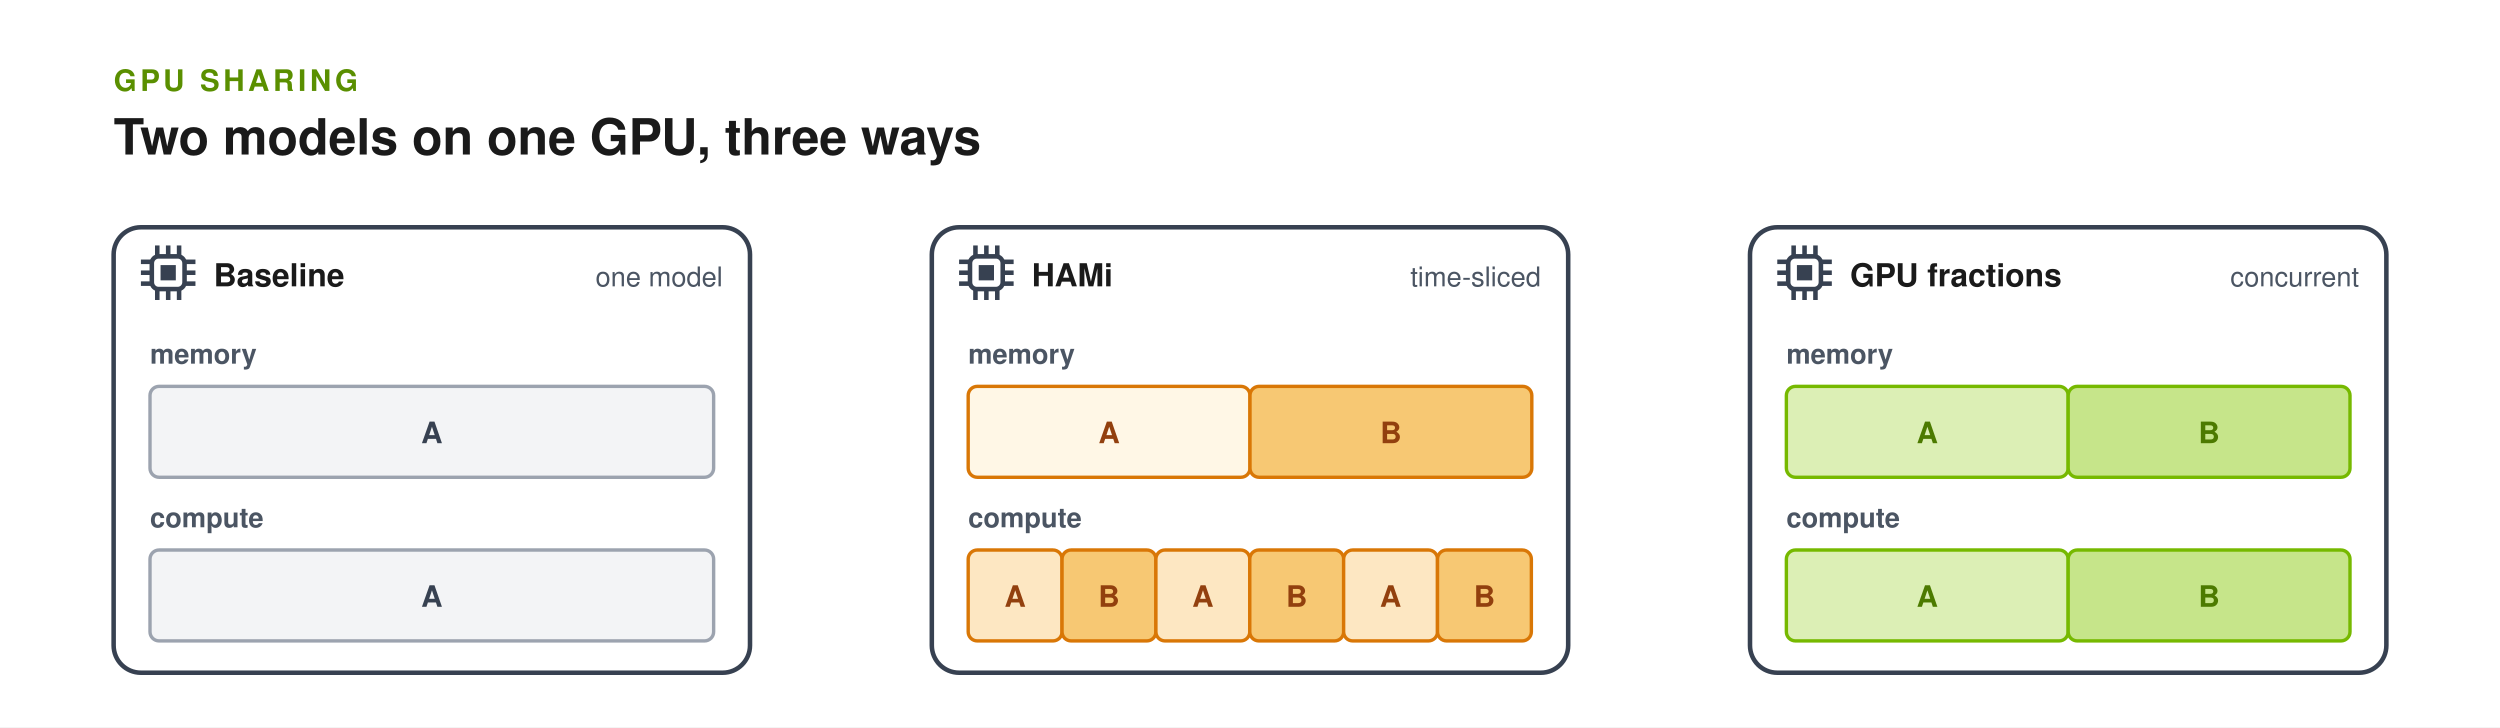
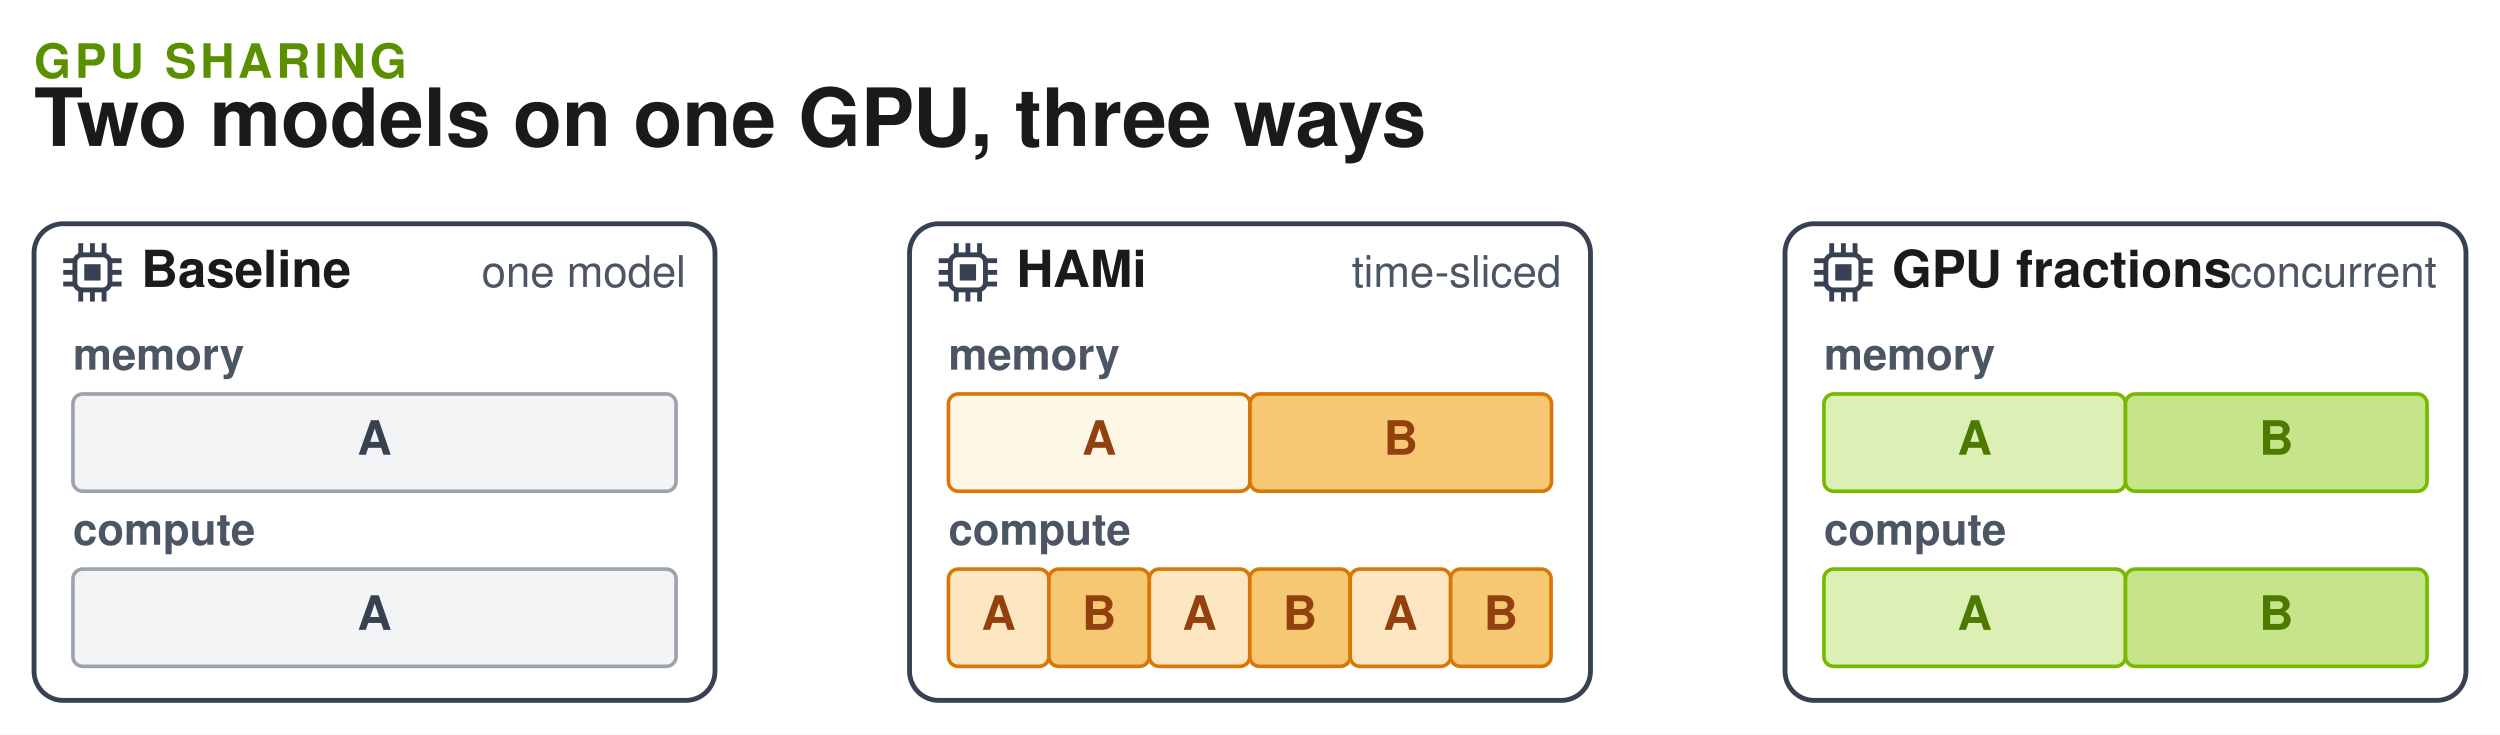
- <svg xmlns="http://www.w3.org/2000/svg" width="1100" height="320" viewBox="0 0 1100 320" role="img" aria-labelledby="title desc" font-family="Helvetica, Arial, sans-serif">
+ <svg xmlns="http://www.w3.org/2000/svg" width="1028" height="302" viewBox="36 8 1028 302" role="img" aria-labelledby="title desc" font-family="Helvetica, Arial, sans-serif">
  <defs>
    <marker id="arrow" viewBox="0 0 10 10" refX="8" refY="5" markerWidth="8" markerHeight="8" orient="auto">
      <path d="M0,0 L10,5 L0,10 z" fill="#234CDA" />
    </marker>
    <marker id="arrow-green" viewBox="0 0 10 10" refX="8" refY="5" markerWidth="8" markerHeight="8" orient="auto">
      <path d="M0,0 L10,5 L0,10 z" fill="#76B900" />
    </marker>
    <marker id="arrow-gray" viewBox="0 0 10 10" refX="8" refY="5" markerWidth="8" markerHeight="8" orient="auto">
      <path d="M0,0 L10,5 L0,10 z" fill="#9CA3AF" />
    </marker>
    <marker id="arrow-amber" viewBox="0 0 10 10" refX="8" refY="5" markerWidth="8" markerHeight="8" orient="auto">
      <path d="M0,0 L10,5 L0,10 z" fill="#D97706" />
    </marker>
    <marker id="arrow-green-start" viewBox="0 0 10 10" refX="8" refY="5" markerWidth="8" markerHeight="8" orient="auto-start-reverse">
      <path d="M0,0 L10,5 L0,10 z" fill="#76B900" />
    </marker>
  </defs>
-   <rect width="1100" height="320" fill="#FFFFFF" />
-   <text x="50" y="40" font-size="13" font-weight="700" letter-spacing="1.6" fill="#5A8F00">GPU SHARING</text>
-   <text x="50" y="68" font-size="22" font-weight="700" fill="#1A1A1A">Two models on one GPU, three ways</text>
+   <rect x="36" y="8" width="1028" height="302" fill="#FFFFFF" />
+   <text x="50" y="40" font-size="19.5" font-weight="700" letter-spacing="1.6" fill="#5A8F00">GPU SHARING</text>
+   <text x="50" y="68" font-size="33.0" font-weight="700" fill="#1A1A1A">Two models on one GPU, three ways</text>
  <rect x="50" y="100" width="280" height="196" rx="12" fill="#FFFFFF" stroke="#374151" stroke-width="2" />
  <rect x="66.8" y="112.8" width="14.4" height="14.4" rx="3" fill="#FFFFFF" stroke="#374151" stroke-width="2" />
  <rect x="70.64" y="116.64" width="6.72" height="6.72" fill="#374151" />
  <line x1="69.2" y1="108" x2="69.2" y2="112.8" stroke="#374151" stroke-width="2" />
  <line x1="69.2" y1="127.2" x2="69.2" y2="132" stroke="#374151" stroke-width="2" />
  <line x1="62" y1="115.2" x2="66.8" y2="115.2" stroke="#374151" stroke-width="2" />
  <line x1="81.2" y1="115.2" x2="86" y2="115.2" stroke="#374151" stroke-width="2" />
  <line x1="74.0" y1="108" x2="74.0" y2="112.8" stroke="#374151" stroke-width="2" />
  <line x1="74.0" y1="127.2" x2="74.0" y2="132" stroke="#374151" stroke-width="2" />
  <line x1="62" y1="120.0" x2="66.8" y2="120.0" stroke="#374151" stroke-width="2" />
  <line x1="81.2" y1="120.0" x2="86" y2="120.0" stroke="#374151" stroke-width="2" />
  <line x1="78.8" y1="108" x2="78.8" y2="112.8" stroke="#374151" stroke-width="2" />
  <line x1="78.8" y1="127.2" x2="78.8" y2="132" stroke="#374151" stroke-width="2" />
  <line x1="62" y1="124.8" x2="66.8" y2="124.8" stroke="#374151" stroke-width="2" />
  <line x1="81.2" y1="124.8" x2="86" y2="124.8" stroke="#374151" stroke-width="2" />
-   <text x="94" y="126" font-size="14" font-weight="700" fill="#1A1A1A">Baseline</text>
-   <text x="318" y="126" font-size="12" fill="#4B5563" text-anchor="end">one model</text>
-   <text x="66" y="160" font-size="12" font-weight="700" fill="#4B5563">memory</text>
-   <text x="66" y="232" font-size="12" font-weight="700" fill="#4B5563">compute</text>
+   <text x="94" y="126" font-size="21.0" font-weight="700" fill="#1A1A1A">Baseline</text>
+   <text x="318" y="126" font-size="18.0" fill="#4B5563" text-anchor="end">one model</text>
+   <text x="66" y="160" font-size="18.0" font-weight="700" fill="#4B5563">memory</text>
+   <text x="66" y="232" font-size="18.0" font-weight="700" fill="#4B5563">compute</text>
  <rect x="410" y="100" width="280" height="196" rx="12" fill="#FFFFFF" stroke="#374151" stroke-width="2" />
  <rect x="426.8" y="112.8" width="14.4" height="14.4" rx="3" fill="#FFFFFF" stroke="#374151" stroke-width="2" />
  <rect x="430.64" y="116.64" width="6.72" height="6.72" fill="#374151" />
  <line x1="429.2" y1="108" x2="429.2" y2="112.8" stroke="#374151" stroke-width="2" />
  <line x1="429.2" y1="127.2" x2="429.2" y2="132" stroke="#374151" stroke-width="2" />
  <line x1="422" y1="115.2" x2="426.8" y2="115.2" stroke="#374151" stroke-width="2" />
  <line x1="441.2" y1="115.2" x2="446" y2="115.2" stroke="#374151" stroke-width="2" />
  <line x1="434.0" y1="108" x2="434.0" y2="112.8" stroke="#374151" stroke-width="2" />
  <line x1="434.0" y1="127.2" x2="434.0" y2="132" stroke="#374151" stroke-width="2" />
  <line x1="422" y1="120.0" x2="426.8" y2="120.0" stroke="#374151" stroke-width="2" />
  <line x1="441.2" y1="120.0" x2="446" y2="120.0" stroke="#374151" stroke-width="2" />
  <line x1="438.8" y1="108" x2="438.8" y2="112.8" stroke="#374151" stroke-width="2" />
  <line x1="438.8" y1="127.2" x2="438.8" y2="132" stroke="#374151" stroke-width="2" />
  <line x1="422" y1="124.8" x2="426.8" y2="124.8" stroke="#374151" stroke-width="2" />
  <line x1="441.2" y1="124.8" x2="446" y2="124.8" stroke="#374151" stroke-width="2" />
-   <text x="454" y="126" font-size="14" font-weight="700" fill="#1A1A1A">HAMi</text>
-   <text x="678" y="126" font-size="12" fill="#4B5563" text-anchor="end">time-sliced</text>
-   <text x="426" y="160" font-size="12" font-weight="700" fill="#4B5563">memory</text>
-   <text x="426" y="232" font-size="12" font-weight="700" fill="#4B5563">compute</text>
+   <text x="454" y="126" font-size="21.0" font-weight="700" fill="#1A1A1A">HAMi</text>
+   <text x="678" y="126" font-size="18.0" fill="#4B5563" text-anchor="end">time-sliced</text>
+   <text x="426" y="160" font-size="18.0" font-weight="700" fill="#4B5563">memory</text>
+   <text x="426" y="232" font-size="18.0" font-weight="700" fill="#4B5563">compute</text>
  <rect x="770" y="100" width="280" height="196" rx="12" fill="#FFFFFF" stroke="#374151" stroke-width="2" />
  <rect x="786.8" y="112.8" width="14.4" height="14.4" rx="3" fill="#FFFFFF" stroke="#374151" stroke-width="2" />
  <rect x="790.64" y="116.64" width="6.72" height="6.72" fill="#374151" />
  <line x1="789.2" y1="108" x2="789.2" y2="112.8" stroke="#374151" stroke-width="2" />
  <line x1="789.2" y1="127.2" x2="789.2" y2="132" stroke="#374151" stroke-width="2" />
  <line x1="782" y1="115.2" x2="786.8" y2="115.2" stroke="#374151" stroke-width="2" />
  <line x1="801.2" y1="115.2" x2="806" y2="115.2" stroke="#374151" stroke-width="2" />
  <line x1="794.0" y1="108" x2="794.0" y2="112.8" stroke="#374151" stroke-width="2" />
  <line x1="794.0" y1="127.2" x2="794.0" y2="132" stroke="#374151" stroke-width="2" />
  <line x1="782" y1="120.0" x2="786.8" y2="120.0" stroke="#374151" stroke-width="2" />
  <line x1="801.2" y1="120.0" x2="806" y2="120.0" stroke="#374151" stroke-width="2" />
  <line x1="798.8" y1="108" x2="798.8" y2="112.8" stroke="#374151" stroke-width="2" />
  <line x1="798.8" y1="127.2" x2="798.8" y2="132" stroke="#374151" stroke-width="2" />
  <line x1="782" y1="124.8" x2="786.8" y2="124.8" stroke="#374151" stroke-width="2" />
  <line x1="801.2" y1="124.8" x2="806" y2="124.8" stroke="#374151" stroke-width="2" />
-   <text x="814" y="126" font-size="14" font-weight="700" fill="#1A1A1A">GPU fractions</text>
-   <text x="1038" y="126" font-size="12" fill="#4B5563" text-anchor="end">concurrent</text>
-   <text x="786" y="160" font-size="12" font-weight="700" fill="#4B5563">memory</text>
-   <text x="786" y="232" font-size="12" font-weight="700" fill="#4B5563">compute</text>
+   <text x="814" y="126" font-size="21.0" font-weight="700" fill="#1A1A1A">GPU fractions</text>
+   <text x="1038" y="126" font-size="18.0" fill="#4B5563" text-anchor="end">concurrent</text>
+   <text x="786" y="160" font-size="18.0" font-weight="700" fill="#4B5563">memory</text>
+   <text x="786" y="232" font-size="18.0" font-weight="700" fill="#4B5563">compute</text>
  <rect x="66" y="170" width="248" height="40" rx="4" fill="#F3F4F6" stroke="#9CA3AF" stroke-width="1.5" />
-   <text x="190.0" y="195.0" font-size="13" font-weight="700" fill="#374151" text-anchor="middle">A</text>
+   <text x="190.0" y="195.0" font-size="19.5" font-weight="700" fill="#374151" text-anchor="middle">A</text>
  <rect x="66" y="242" width="248" height="40" rx="4" fill="#F3F4F6" stroke="#9CA3AF" stroke-width="1.5" />
-   <text x="190.0" y="267.0" font-size="13" font-weight="700" fill="#374151" text-anchor="middle">A</text>
+   <text x="190.0" y="267.0" font-size="19.5" font-weight="700" fill="#374151" text-anchor="middle">A</text>
  <rect x="426" y="170" width="124" height="40" rx="4" fill="#FFF7E6" stroke="#D97706" stroke-width="1.5" />
-   <text x="488.0" y="195.0" font-size="13" font-weight="700" fill="#92400E" text-anchor="middle">A</text>
+   <text x="488.0" y="195.0" font-size="19.5" font-weight="700" fill="#92400E" text-anchor="middle">A</text>
  <rect x="550" y="170" width="124" height="40" rx="4" fill="#F7C873" stroke="#D97706" stroke-width="1.5" />
-   <text x="612.0" y="195.0" font-size="13" font-weight="700" fill="#92400E" text-anchor="middle">B</text>
+   <text x="612.0" y="195.0" font-size="19.5" font-weight="700" fill="#92400E" text-anchor="middle">B</text>
  <rect x="426.0" y="242" width="41.3" height="40" rx="4" fill="#FDE7C2" stroke="#D97706" stroke-width="1.5" />
-   <text x="446.65" y="267.0" font-size="13" font-weight="700" fill="#92400E" text-anchor="middle">A</text>
+   <text x="446.65" y="267.0" font-size="19.5" font-weight="700" fill="#92400E" text-anchor="middle">A</text>
  <rect x="467.3" y="242" width="41.3" height="40" rx="4" fill="#F7C873" stroke="#D97706" stroke-width="1.5" />
-   <text x="487.95" y="267.0" font-size="13" font-weight="700" fill="#92400E" text-anchor="middle">B</text>
+   <text x="487.95" y="267.0" font-size="19.5" font-weight="700" fill="#92400E" text-anchor="middle">B</text>
  <rect x="508.6" y="242" width="41.3" height="40" rx="4" fill="#FDE7C2" stroke="#D97706" stroke-width="1.5" />
-   <text x="529.25" y="267.0" font-size="13" font-weight="700" fill="#92400E" text-anchor="middle">A</text>
+   <text x="529.25" y="267.0" font-size="19.5" font-weight="700" fill="#92400E" text-anchor="middle">A</text>
  <rect x="549.9" y="242" width="41.3" height="40" rx="4" fill="#F7C873" stroke="#D97706" stroke-width="1.5" />
-   <text x="570.55" y="267.0" font-size="13" font-weight="700" fill="#92400E" text-anchor="middle">B</text>
+   <text x="570.55" y="267.0" font-size="19.5" font-weight="700" fill="#92400E" text-anchor="middle">B</text>
  <rect x="591.2" y="242" width="41.3" height="40" rx="4" fill="#FDE7C2" stroke="#D97706" stroke-width="1.5" />
-   <text x="611.85" y="267.0" font-size="13" font-weight="700" fill="#92400E" text-anchor="middle">A</text>
+   <text x="611.85" y="267.0" font-size="19.5" font-weight="700" fill="#92400E" text-anchor="middle">A</text>
  <rect x="632.5" y="242" width="41.3" height="40" rx="4" fill="#F7C873" stroke="#D97706" stroke-width="1.5" />
-   <text x="653.15" y="267.0" font-size="13" font-weight="700" fill="#92400E" text-anchor="middle">B</text>
+   <text x="653.15" y="267.0" font-size="19.5" font-weight="700" fill="#92400E" text-anchor="middle">B</text>
  <rect x="786" y="170" width="124" height="40" rx="4" fill="#DCEFB5" stroke="#76B900" stroke-width="1.5" />
-   <text x="848.0" y="195.0" font-size="13" font-weight="700" fill="#4C7A00" text-anchor="middle">A</text>
+   <text x="848.0" y="195.0" font-size="19.5" font-weight="700" fill="#4C7A00" text-anchor="middle">A</text>
  <rect x="910" y="170" width="124" height="40" rx="4" fill="#C6E58A" stroke="#76B900" stroke-width="1.5" />
-   <text x="972.0" y="195.0" font-size="13" font-weight="700" fill="#4C7A00" text-anchor="middle">B</text>
+   <text x="972.0" y="195.0" font-size="19.5" font-weight="700" fill="#4C7A00" text-anchor="middle">B</text>
  <rect x="786" y="242" width="124" height="40" rx="4" fill="#DCEFB5" stroke="#76B900" stroke-width="1.5" />
-   <text x="848.0" y="267.0" font-size="13" font-weight="700" fill="#4C7A00" text-anchor="middle">A</text>
+   <text x="848.0" y="267.0" font-size="19.5" font-weight="700" fill="#4C7A00" text-anchor="middle">A</text>
  <rect x="910" y="242" width="124" height="40" rx="4" fill="#C6E58A" stroke="#76B900" stroke-width="1.5" />
-   <text x="972.0" y="267.0" font-size="13" font-weight="700" fill="#4C7A00" text-anchor="middle">B</text>
+   <text x="972.0" y="267.0" font-size="19.5" font-weight="700" fill="#4C7A00" text-anchor="middle">B</text>
</svg>
